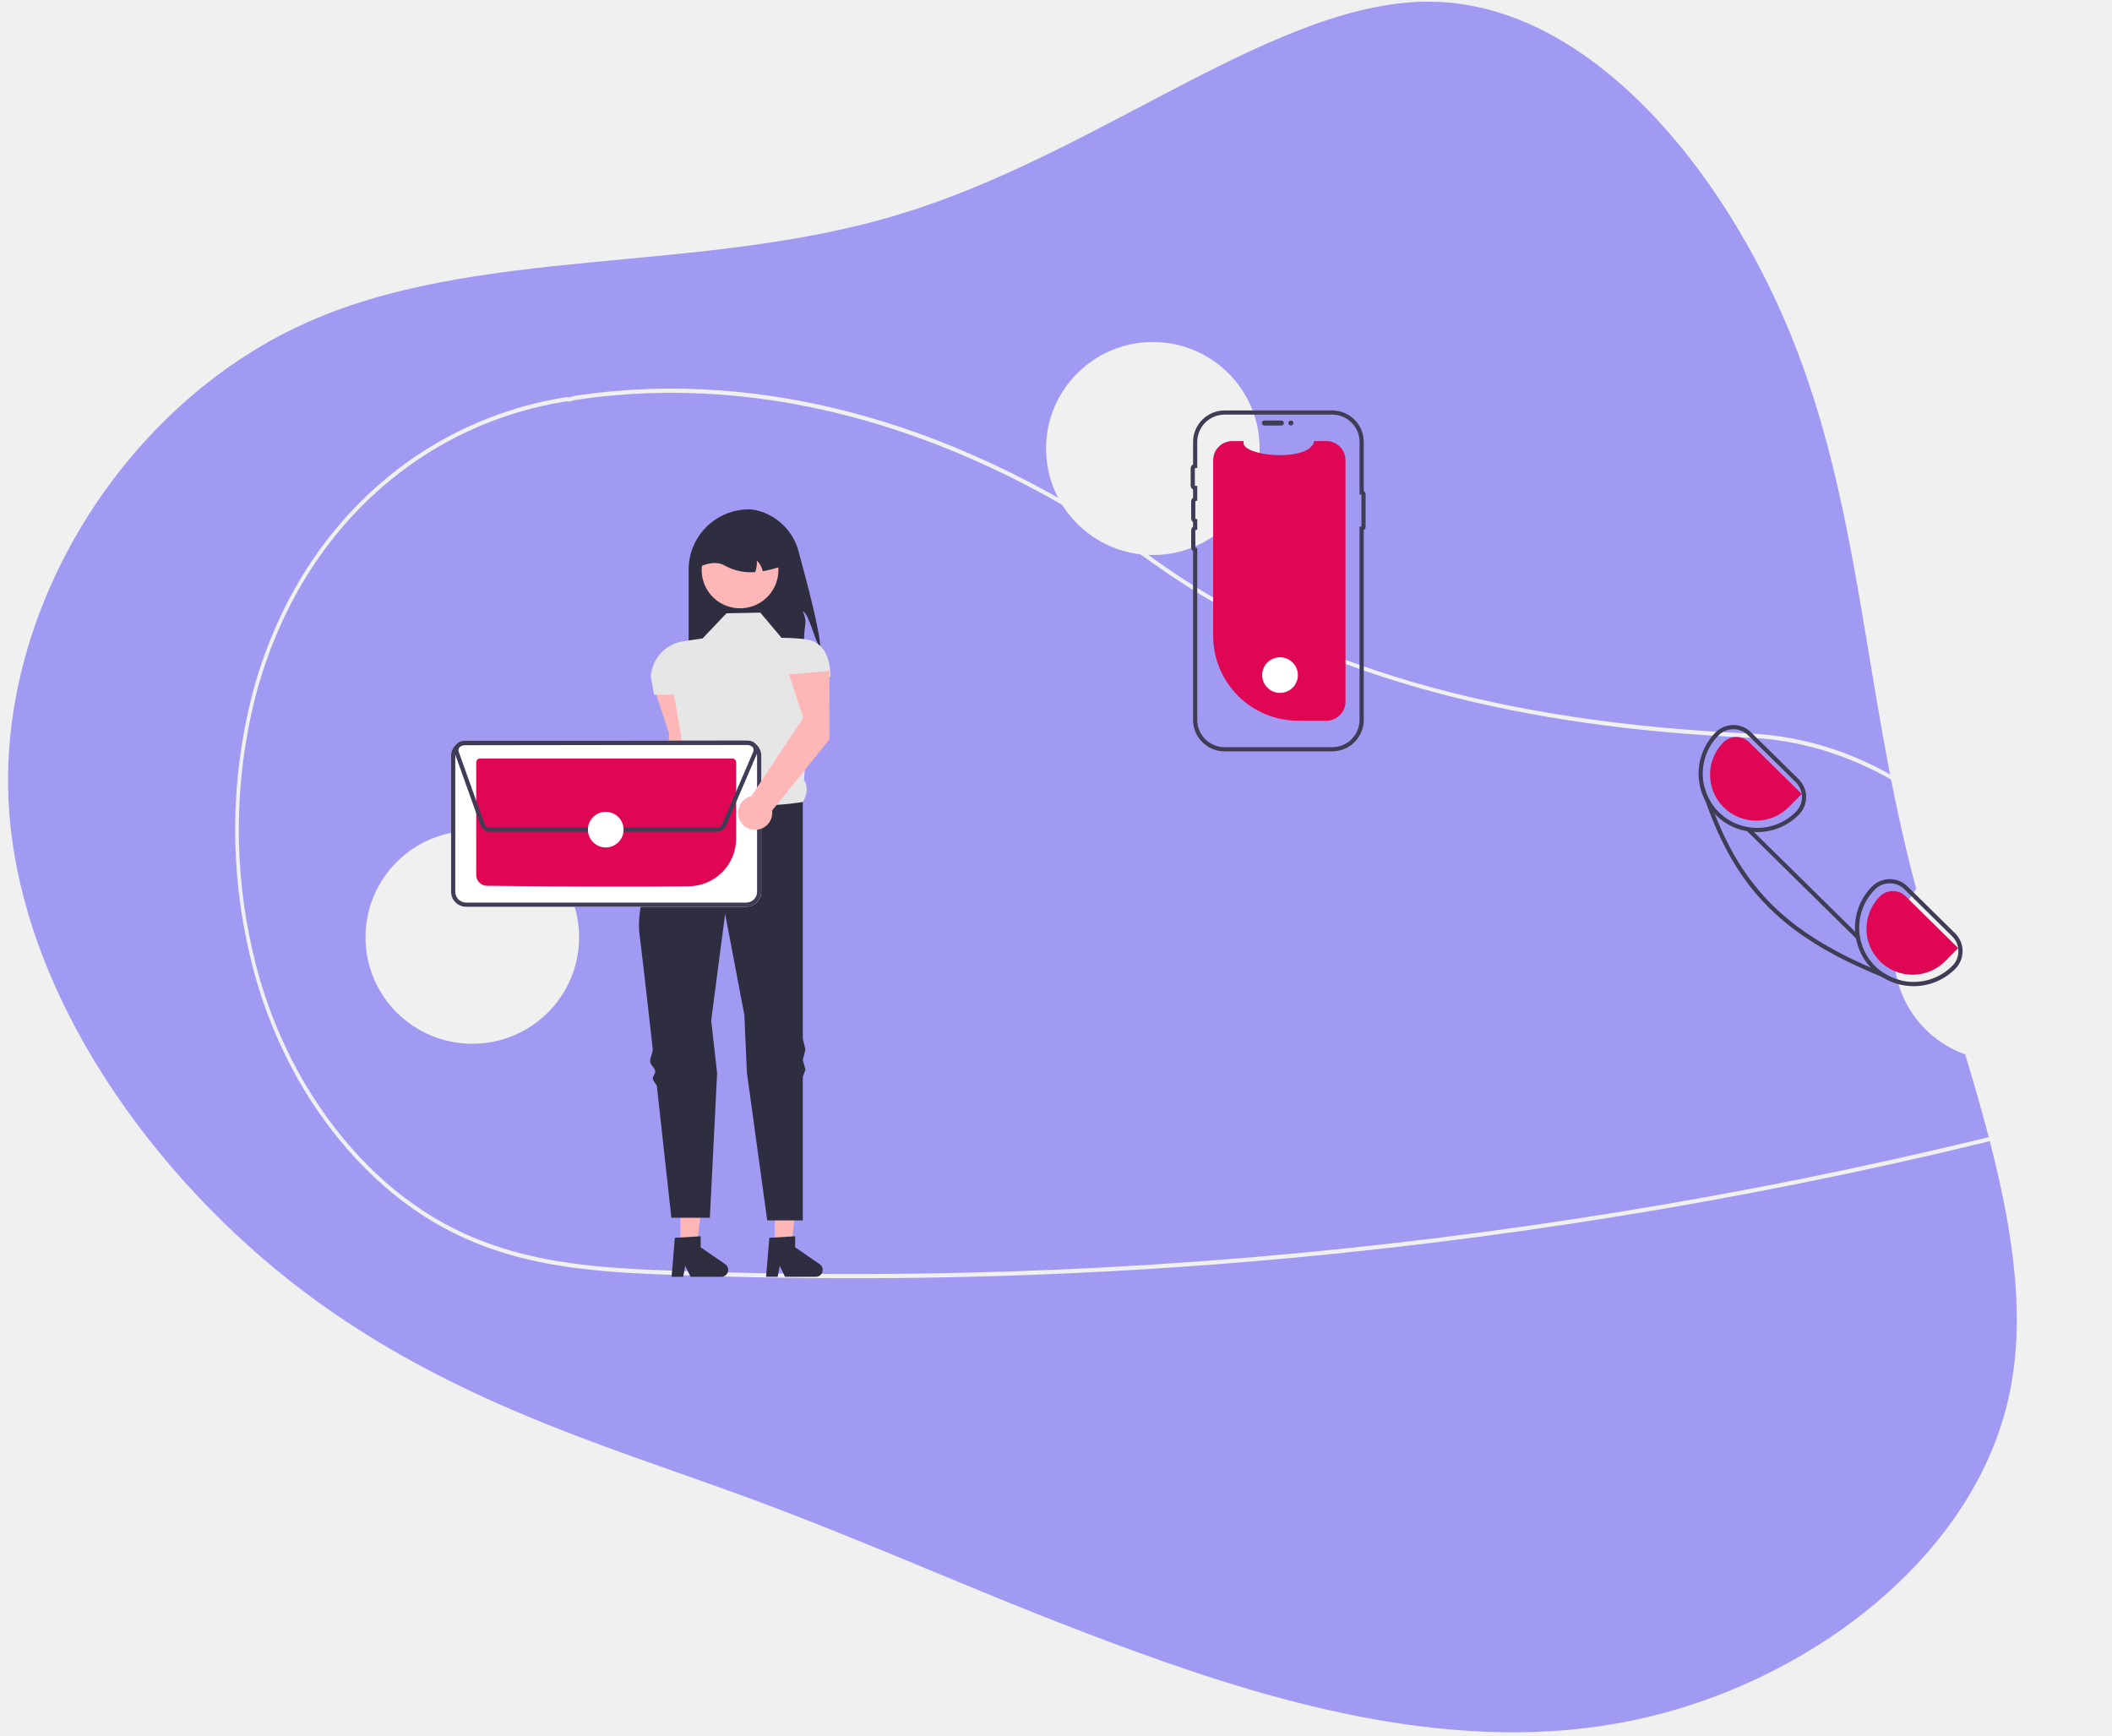
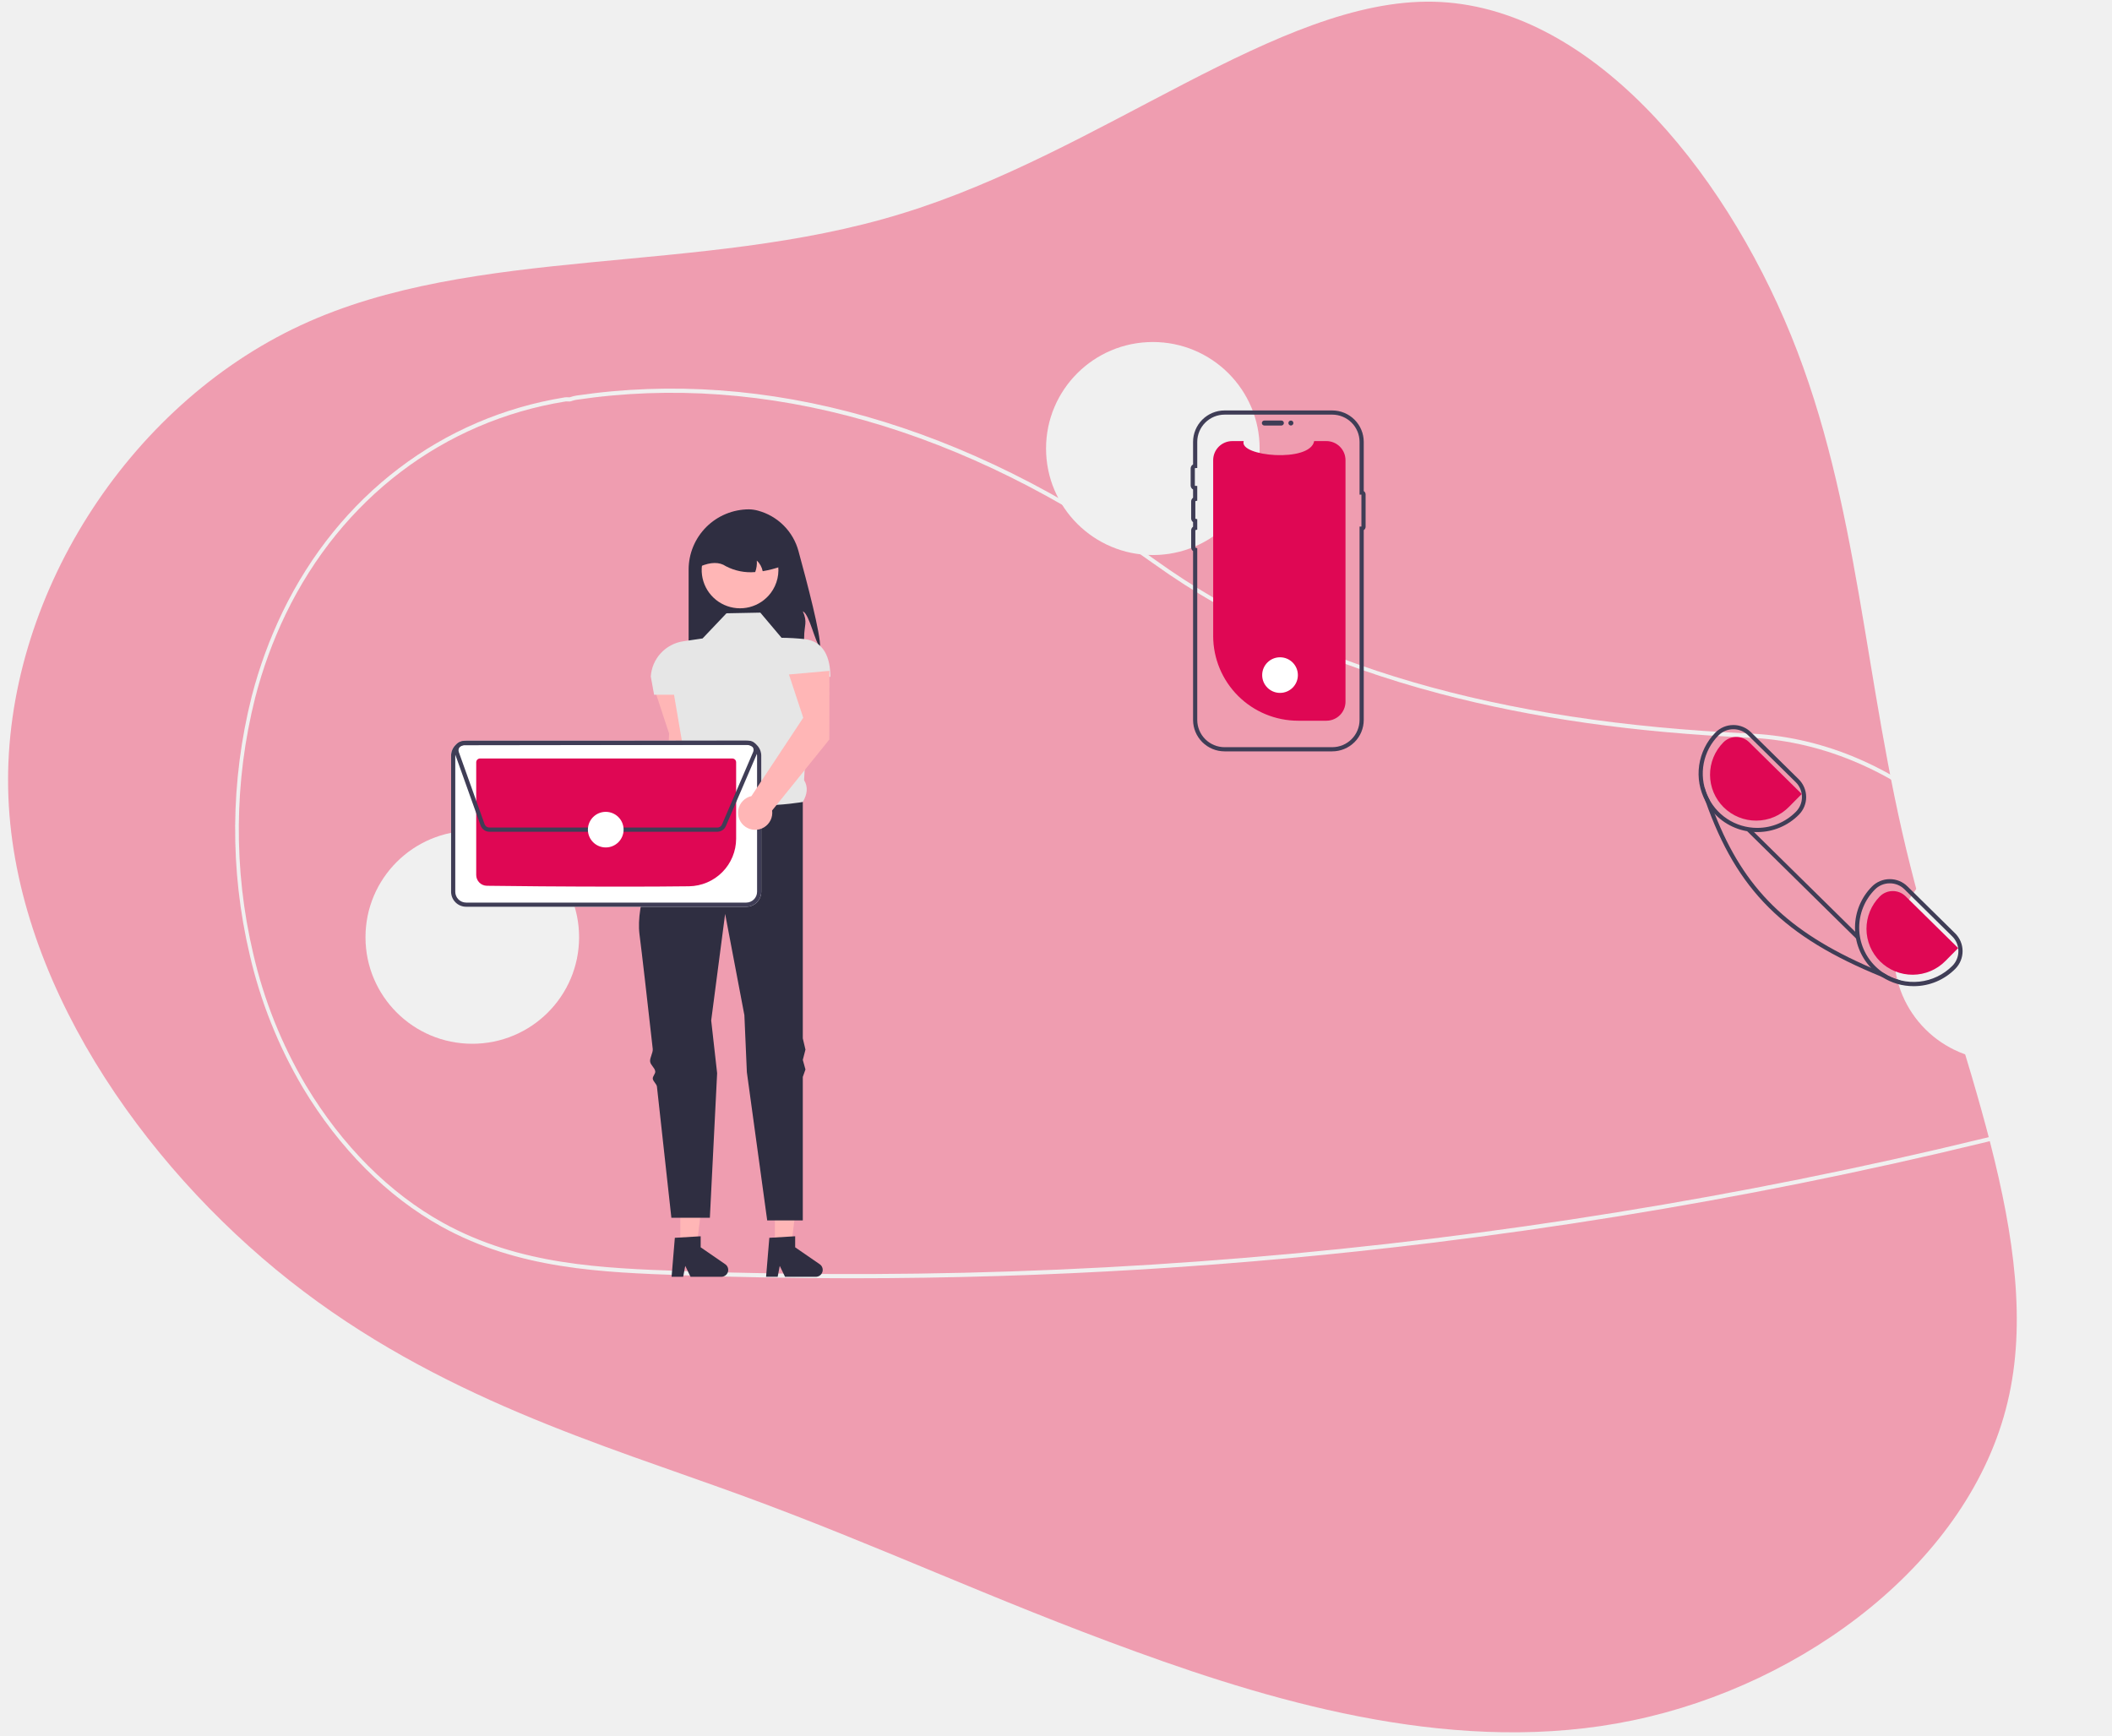
<svg xmlns="http://www.w3.org/2000/svg" width="494" height="406" viewBox="0 0 494 406" fill="none">
  <mask id="mask0_18_130" style="mask-type:alpha" maskUnits="userSpaceOnUse" x="0" y="0" width="494" height="406">
    <rect width="494" height="406" fill="white" />
  </mask>
  <g mask="url(#mask0_18_130)">
-     <path d="M210.741 50.014C257.769 35.71 299.052 -0.387 335.273 0.403C371.494 1.194 402.79 38.862 418.931 78.464C435 118.002 435.906 159.336 446.826 202.552C457.609 245.778 478.478 290.948 469.573 327.979C460.74 365.074 422.271 394.019 381.979 402.398C341.76 410.84 299.717 398.715 265.707 386.346C231.77 374.041 205.59 361.513 173.264 349.71C140.937 337.906 102.327 326.837 67.789 299.583C33.252 272.33 2.78 228.756 1.906 184.462C1.033 140.168 29.614 95.028 70.32 76.097C111.026 57.166 163.72 64.455 210.741 50.014Z" fill="#6D61F5" fill-opacity="0.6" />
+     <path d="M210.741 50.014C257.769 35.71 299.052 -0.387 335.273 0.403C371.494 1.194 402.79 38.862 418.931 78.464C435 118.002 435.906 159.336 446.826 202.552C457.609 245.778 478.478 290.948 469.573 327.979C460.74 365.074 422.271 394.019 381.979 402.398C341.76 410.84 299.717 398.715 265.707 386.346C231.77 374.041 205.59 361.513 173.264 349.71C140.937 337.906 102.327 326.837 67.789 299.583C33.252 272.33 2.78 228.756 1.906 184.462C1.033 140.168 29.614 95.028 70.32 76.097C111.026 57.166 163.72 64.455 210.741 50.014Z" fill="#EE2555" fill-opacity="0.41" />
    <path d="M199.242 299C186.026 299 172.829 298.764 159.652 298.292C140.824 297.617 121.355 296.92 103.259 286.91C90.601 279.908 79.389 268.673 70.838 254.42C65.122 244.76 60.931 234.28 58.412 223.348C53.713 203.444 53.873 182.706 58.879 162.878C60.633 156.079 63.051 149.468 66.099 143.141C79.295 115.884 103.365 97.587 132.136 92.942C132.374 92.911 132.614 92.906 132.853 92.927C132.982 92.934 133.111 92.941 133.243 92.936L133.412 92.882C133.846 92.732 134.292 92.618 134.744 92.541C179.117 85.952 226.025 99.284 270.395 131.093C304.701 155.691 350.167 168.936 409.39 171.587L410.23 171.631C426.717 172.575 442.664 179.355 456.35 191.237C469.858 202.964 480.001 218.611 485.681 236.486C486.379 238.666 487.019 240.934 487.583 243.229C488.109 245.361 488.071 247.592 487.476 249.706C486.88 251.82 485.746 253.744 484.184 255.291V255.295L484.036 255.446C483.681 255.798 483.308 256.136 482.926 256.45L482.477 256.82C478.692 259.929 475.703 262.386 472.125 264.294C469.739 265.557 467.201 266.513 464.573 267.138C450.141 270.647 435.485 273.901 421.012 276.809C392.905 282.461 364.058 287.124 335.271 290.668C290.142 296.218 244.713 299.001 199.242 299ZM132.516 93.892C132.428 93.891 132.339 93.897 132.252 93.91C103.75 98.512 79.908 116.629 66.843 143.616C63.825 149.881 61.431 156.426 59.694 163.157C54.734 182.81 54.576 203.364 59.233 223.09C61.727 233.918 65.878 244.298 71.538 253.866C80.006 267.979 91.103 279.101 103.629 286.029C121.562 295.95 140.94 296.644 159.679 297.315C218.29 299.404 276.974 296.856 335.181 289.696C363.949 286.155 392.777 281.495 420.866 275.846C435.329 272.94 449.974 269.689 464.396 266.181C466.961 265.573 469.438 264.64 471.767 263.407C475.272 261.538 478.233 259.105 481.981 256.025L482.43 255.656C482.759 255.386 483.081 255.096 483.39 254.796L483.478 254.703C486.558 251.607 487.756 247.521 486.765 243.494V243.494C486.206 241.224 485.573 238.98 484.882 236.823C473.279 200.307 443.262 174.501 410.19 172.607L409.354 172.563C382.301 171.352 358.628 167.998 336.985 162.308C311.149 155.517 288.593 145.293 269.944 131.921C225.744 100.234 179.032 86.952 134.853 93.51C134.44 93.581 134.034 93.686 133.639 93.824L133.334 93.909C133.16 93.917 132.987 93.915 132.814 93.903C132.712 93.897 132.613 93.892 132.516 93.892H132.516Z" fill="#F0F0F0" />
    <path d="M191.813 151.353C190.59 150.182 189.338 143.653 187.776 142.99C188.944 145.564 188.096 146.245 188.09 149.07C188.105 150.674 187.917 152.274 187.531 153.831H161.07V133.233C161.07 131.383 161.435 129.55 162.145 127.84C162.856 126.13 163.896 124.577 165.208 123.268C166.52 121.959 168.078 120.921 169.792 120.213C171.507 119.505 173.344 119.14 175.199 119.14C175.908 119.154 176.611 119.257 177.294 119.446C179.568 120.059 181.641 121.257 183.305 122.921C184.968 124.585 186.164 126.655 186.772 128.926C188.789 136.28 191.997 148.521 191.813 151.353Z" fill="#2F2E41" />
    <path d="M162.623 176.691L162.636 160.637L153.174 161.48L156.513 171.606L154.95 197.057C154.193 197.226 153.5 197.612 152.959 198.167C152.417 198.723 152.049 199.423 151.899 200.183C151.749 200.944 151.825 201.731 152.116 202.449C152.407 203.168 152.902 203.786 153.539 204.229C154.176 204.671 154.929 204.92 155.706 204.943C156.482 204.967 157.249 204.764 157.912 204.361C158.575 203.957 159.106 203.37 159.44 202.67C159.775 201.971 159.898 201.19 159.795 200.422L162.623 176.691Z" fill="#FFB6B6" />
    <path d="M181.243 291.417L185.065 291.416L186.884 276.711H181.242L181.243 291.417Z" fill="#FFB6B6" />
    <path d="M179.948 289.536L185.991 289.176V291.759L191.736 295.716C192.02 295.911 192.233 296.192 192.346 296.517C192.458 296.842 192.464 297.195 192.361 297.523C192.258 297.852 192.053 298.139 191.775 298.342C191.498 298.546 191.162 298.656 190.817 298.656H183.623L182.383 296.102L181.899 298.656H179.186L179.948 289.536Z" fill="#2F2E41" />
    <path d="M159.141 291.417L162.963 291.416L164.781 276.711H159.14L159.141 291.417Z" fill="#FFB6B6" />
    <path d="M157.846 289.536L163.889 289.176V291.759L169.634 295.716C169.918 295.911 170.131 296.192 170.244 296.517C170.356 296.842 170.361 297.195 170.259 297.523C170.156 297.852 169.951 298.139 169.673 298.342C169.395 298.546 169.06 298.656 168.715 298.656H161.521L160.281 296.102L159.797 298.656H157.084L157.846 289.536Z" fill="#2F2E41" />
    <path d="M177.839 143.3L169.92 143.455L164.331 149.34L159.849 149.995C157.822 150.292 155.959 151.273 154.57 152.776C153.181 154.278 152.352 156.211 152.22 158.25L152.996 162.503H157.654L160.349 178.284C159.301 180.947 159.23 183.049 161.381 183.875L168.057 196.419L187.776 187.592C188.776 185.877 189.097 184.155 188.075 182.48L189.484 158.322H194.224C194.224 153.804 192.692 149.995 188.19 149.492C186.402 149.299 184.606 149.196 182.808 149.185L177.839 143.3Z" fill="#E6E6E6" />
    <path d="M187.776 187.592C187.776 187.592 168.523 190.999 161.381 183.875C161.381 183.875 160.655 185.103 159.563 187.139C159.249 187.725 158.642 188.121 158.275 188.831C157.942 189.475 157.085 190.268 156.723 190.999C156.431 191.587 156.899 192.356 156.595 192.991C152.937 200.644 148.664 211.438 149.58 218.565C150.171 223.162 151.391 233.857 152.676 245.345C152.777 246.242 151.964 247.395 152.064 248.3C152.16 249.153 153.169 249.758 153.264 250.613C153.327 251.18 152.623 251.759 152.686 252.326C152.755 252.949 153.592 253.558 153.661 254.178C155.421 270.04 157.033 284.849 157.033 284.849H166.039L167.738 251.027L166.349 238.698L169.61 213.764L174.113 237.459L174.692 250.795L179.45 285.468H187.776V251.902L188.397 250.158L187.776 247.922L188.397 245.512L187.776 242.888V187.592Z" fill="#2F2E41" />
    <path d="M180.27 138.719C179.043 140.345 177.298 141.505 175.322 142.009C173.346 142.513 171.257 142.33 169.399 141.492C167.54 140.653 166.024 139.209 165.099 137.396C164.174 135.583 163.895 133.509 164.309 131.517C164.723 129.525 165.805 127.734 167.377 126.437C168.948 125.14 170.916 124.416 172.955 124.383C174.994 124.351 176.984 125.012 178.596 126.258C180.208 127.504 181.347 129.26 181.825 131.238C181.851 131.345 181.872 131.452 181.894 131.563C182.146 132.802 182.132 134.081 181.852 135.315C181.572 136.549 181.032 137.709 180.27 138.719Z" fill="#FFB6B6" />
    <path d="M178.398 133.611C178.208 132.658 177.726 131.787 177.019 131.118C177.089 132.031 176.962 132.949 176.647 133.809C174.286 134.018 171.915 133.549 169.812 132.459C168.228 131.387 166.213 131.48 163.865 132.459C163.865 131.32 164.09 130.192 164.527 129.14C164.963 128.088 165.604 127.132 166.411 126.326C167.219 125.521 168.177 124.882 169.232 124.446C170.287 124.01 171.418 123.786 172.56 123.786H174.113C176.419 123.787 178.63 124.701 180.261 126.327C181.891 127.953 182.807 130.159 182.808 132.459C181.375 132.972 179.899 133.357 178.398 133.611Z" fill="#2F2E41" />
    <path d="M110.469 244.147C124.265 244.147 135.449 232.992 135.449 219.232C135.449 205.471 124.265 194.316 110.469 194.316C96.673 194.316 85.489 205.471 85.489 219.232C85.489 232.992 96.673 244.147 110.469 244.147Z" fill="#F0F0F0" />
    <path d="M269.653 129.83C283.449 129.83 294.632 118.675 294.632 104.915C294.632 91.155 283.449 80 269.653 80C255.857 80 244.673 91.155 244.673 104.915C244.673 118.675 255.857 129.83 269.653 129.83Z" fill="#F0F0F0" />
    <path d="M468.02 248.055C481.816 248.055 493 236.9 493 223.14C493 209.379 481.816 198.225 468.02 198.225C454.225 198.225 443.041 209.379 443.041 223.14C443.041 236.9 454.225 248.055 468.02 248.055Z" fill="#F0F0F0" />
    <path d="M314.714 107.632V164.129C314.714 165.302 314.25 166.429 313.423 167.263C312.595 168.097 311.471 168.572 310.294 168.584C310.278 168.586 310.262 168.586 310.246 168.586H303.653C298.378 168.586 293.319 166.496 289.589 162.776C285.859 159.055 283.764 154.01 283.764 148.748V107.632C283.764 106.45 284.235 105.316 285.073 104.48C285.911 103.645 287.047 103.175 288.233 103.175H290.904C289.666 106.776 306.463 108.292 307.385 103.175H310.246C311.431 103.175 312.567 103.645 313.405 104.481C314.243 105.316 314.714 106.45 314.714 107.632Z" fill="#DF0754" />
    <path d="M295.15 98.951C295.15 98.796 295.212 98.647 295.322 98.538C295.432 98.428 295.581 98.367 295.736 98.367H299.718C299.873 98.367 300.022 98.429 300.131 98.538C300.241 98.648 300.302 98.796 300.302 98.951C300.302 99.105 300.241 99.254 300.131 99.363C300.022 99.472 299.873 99.534 299.718 99.535H295.736C295.581 99.534 295.432 99.473 295.322 99.363C295.212 99.254 295.15 99.105 295.15 98.951Z" fill="#3F3D56" />
    <path d="M311.614 175.752H286.43C284.476 175.75 282.603 174.975 281.222 173.597C279.84 172.219 279.063 170.351 279.061 168.402V128.908C278.922 128.809 278.81 128.679 278.732 128.528C278.654 128.377 278.614 128.209 278.614 128.039V124.067C278.614 123.898 278.654 123.73 278.732 123.579C278.81 123.428 278.922 123.298 279.061 123.199V122.133C278.922 122.034 278.81 121.903 278.732 121.752C278.654 121.601 278.614 121.434 278.614 121.264V117.292C278.614 117.122 278.654 116.954 278.732 116.803C278.81 116.652 278.922 116.522 279.061 116.423V114.496C278.89 114.405 278.747 114.269 278.648 114.103C278.549 113.937 278.497 113.747 278.497 113.553V109.582C278.497 109.388 278.549 109.198 278.648 109.032C278.747 108.866 278.89 108.73 279.061 108.639V103.359C279.063 101.41 279.84 99.542 281.222 98.164C282.603 96.786 284.476 96.011 286.43 96.009H311.614C313.567 96.011 315.441 96.786 316.822 98.164C318.204 99.542 318.981 101.41 318.983 103.359V114.867C319.116 114.95 319.225 115.065 319.301 115.202C319.377 115.338 319.417 115.492 319.417 115.648V123.222C319.417 123.378 319.377 123.531 319.301 123.668C319.225 123.804 319.116 123.92 318.983 124.002V168.402C318.981 170.351 318.204 172.219 316.822 173.597C315.441 174.975 313.567 175.75 311.614 175.752ZM286.43 96.986C284.736 96.988 283.112 97.66 281.914 98.855C280.716 100.049 280.042 101.669 280.04 103.359V109.47L279.569 109.488C279.545 109.489 279.521 109.499 279.504 109.516C279.487 109.534 279.477 109.557 279.477 109.582V113.553C279.477 113.578 279.487 113.601 279.504 113.619C279.521 113.636 279.545 113.646 279.569 113.647L280.04 113.665V117.109L279.668 117.2C279.647 117.205 279.629 117.217 279.615 117.234C279.602 117.25 279.594 117.27 279.594 117.292V121.264C279.594 121.285 279.602 121.305 279.615 121.322C279.629 121.338 279.647 121.35 279.668 121.355L280.04 121.447V123.885L279.668 123.976C279.647 123.981 279.629 123.993 279.615 124.009C279.602 124.026 279.594 124.046 279.594 124.067V128.039C279.594 128.061 279.602 128.081 279.615 128.097C279.628 128.114 279.647 128.126 279.668 128.131L280.04 128.222V168.402C280.042 170.092 280.716 171.712 281.914 172.906C283.112 174.101 284.736 174.773 286.43 174.775H311.614C313.308 174.773 314.932 174.101 316.13 172.906C317.328 171.712 318.002 170.092 318.003 168.402V123.166H318.437V115.704H318.003V103.359C318.002 101.669 317.328 100.049 316.13 98.855C314.932 97.66 313.308 96.988 311.614 96.986L286.43 96.986Z" fill="#3F3D56" />
    <path d="M301.943 99.535C302.267 99.535 302.529 99.273 302.529 98.951C302.529 98.628 302.267 98.367 301.943 98.367C301.62 98.367 301.358 98.628 301.358 98.951C301.358 99.273 301.62 99.535 301.943 99.535Z" fill="#3F3D56" />
    <path d="M174.55 212.1H109.021C108.091 212.098 107.199 211.728 106.541 211.072C105.883 210.416 105.512 209.526 105.509 208.598V176.751C105.512 175.823 105.882 174.934 106.54 174.277C107.198 173.621 108.09 173.251 109.021 173.249H174.549C175.48 173.251 176.371 173.621 177.03 174.277C177.688 174.933 178.058 175.823 178.061 176.751V208.598C178.059 209.526 177.688 210.415 177.03 211.072C176.372 211.728 175.48 212.098 174.55 212.1Z" fill="white" />
    <path d="M174.55 212.1H109.021C108.091 212.098 107.199 211.728 106.541 211.072C105.883 210.416 105.512 209.526 105.509 208.598V176.751C105.512 175.823 105.882 174.934 106.54 174.277C107.198 173.621 108.09 173.251 109.021 173.249H174.549C175.48 173.251 176.371 173.621 177.03 174.277C177.688 174.933 178.058 175.823 178.061 176.751V208.598C178.059 209.526 177.688 210.415 177.03 211.072C176.372 211.728 175.48 212.098 174.55 212.1ZM109.021 174.226C108.35 174.228 107.707 174.494 107.233 174.968C106.758 175.441 106.491 176.082 106.489 176.752V208.598C106.491 209.267 106.758 209.908 107.233 210.382C107.707 210.855 108.351 211.122 109.022 211.123H174.549C175.22 211.122 175.863 210.855 176.337 210.381C176.812 209.908 177.079 209.267 177.081 208.597V176.751C177.079 176.082 176.812 175.441 176.337 174.967C175.863 174.494 175.22 174.227 174.549 174.226L109.021 174.226Z" fill="#3F3D56" />
    <path d="M145.297 207.394C132.374 207.394 118.898 207.271 113.87 207.191C113.208 207.177 112.578 206.906 112.114 206.436C111.651 205.965 111.389 205.332 111.387 204.672V178.31C111.387 178.074 111.481 177.847 111.649 177.68C111.816 177.513 112.043 177.418 112.28 177.417H171.288C171.525 177.418 171.752 177.512 171.92 177.678C172.088 177.845 172.182 178.072 172.183 178.308V196.194C172.172 199.114 171.014 201.913 168.958 203.991C166.902 206.069 164.111 207.26 161.184 207.309C156.498 207.37 150.949 207.394 145.297 207.394Z" fill="#DF0754" />
    <path d="M167.786 194.551H114.467C114.02 194.55 113.585 194.411 113.22 194.155C112.855 193.898 112.578 193.536 112.427 193.117L106.392 176.23C106.276 175.904 106.24 175.555 106.287 175.213C106.333 174.87 106.462 174.544 106.662 174.261C106.861 173.979 107.126 173.748 107.433 173.588C107.741 173.429 108.082 173.345 108.429 173.344L175.076 173.252C175.393 173.251 175.706 173.32 175.993 173.454C176.281 173.587 176.535 173.782 176.739 174.024C176.942 174.266 177.09 174.55 177.172 174.855C177.254 175.16 177.267 175.48 177.212 175.791L177.263 175.813L177.072 176.258L177.07 176.263L169.774 193.242C169.608 193.63 169.331 193.962 168.977 194.194C168.624 194.427 168.209 194.551 167.786 194.551ZM175.08 174.229L108.431 174.321C108.241 174.322 108.054 174.367 107.885 174.455C107.717 174.542 107.572 174.669 107.463 174.824C107.353 174.978 107.283 175.157 107.257 175.345C107.231 175.532 107.251 175.723 107.315 175.902L113.35 192.788C113.433 193.018 113.584 193.216 113.784 193.357C113.984 193.497 114.223 193.573 114.467 193.574H167.786C168.018 193.574 168.244 193.506 168.438 193.379C168.631 193.251 168.783 193.07 168.874 192.857L176.17 175.878L176.528 176.031L176.17 175.878C176.247 175.698 176.278 175.501 176.261 175.306C176.243 175.111 176.178 174.924 176.07 174.76C175.962 174.597 175.815 174.463 175.642 174.37C175.469 174.277 175.276 174.229 175.08 174.229Z" fill="#3F3D56" />
    <path d="M141.686 198.227C143.991 198.227 145.861 196.362 145.861 194.062C145.861 191.763 143.991 189.898 141.686 189.898C139.38 189.898 137.511 191.763 137.511 194.062C137.511 196.362 139.38 198.227 141.686 198.227Z" fill="white" />
    <path d="M299.4 162.075C301.706 162.075 303.575 160.211 303.575 157.911C303.575 155.611 301.706 153.747 299.4 153.747C297.094 153.747 295.225 155.611 295.225 157.911C295.225 160.211 297.094 162.075 299.4 162.075Z" fill="white" />
    <path d="M457.308 218.313L446.156 207.331C445.613 206.792 444.969 206.365 444.26 206.075C443.552 205.785 442.793 205.638 442.027 205.641H441.988C441.216 205.643 440.452 205.798 439.741 206.096C439.03 206.395 438.385 206.831 437.844 207.38C435.35 209.897 433.932 213.28 433.887 216.819C433.842 220.357 435.175 223.775 437.604 226.354C437.722 226.481 437.844 226.604 437.966 226.726C438.645 227.398 439.394 227.996 440.2 228.509C442.405 229.93 444.976 230.682 447.601 230.673H447.684C449.486 230.667 451.268 230.305 452.929 229.607C454.589 228.909 456.094 227.89 457.357 226.608C458.452 225.501 459.061 224.006 459.052 222.451C459.043 220.896 458.416 219.408 457.308 218.313ZM456.662 225.92C454.591 228 451.865 229.305 448.942 229.615C446.019 229.925 443.079 229.22 440.616 227.62C439.912 227.155 439.254 226.623 438.652 226.032C436.249 223.665 434.887 220.442 434.866 217.074C434.845 213.705 436.166 210.466 438.54 208.069C438.991 207.61 439.529 207.246 440.122 206.997C440.716 206.748 441.353 206.619 441.997 206.618H442.027C442.665 206.616 443.296 206.739 443.886 206.98C444.476 207.221 445.013 207.576 445.465 208.025L456.618 219.012C457.541 219.923 458.064 221.161 458.073 222.457C458.081 223.752 457.574 224.997 456.662 225.92Z" fill="#3F3D56" />
    <path d="M420.716 182.269L409.563 171.282C408.465 170.196 406.981 169.588 405.434 169.592H405.4C404.627 169.595 403.863 169.751 403.151 170.05C402.439 170.349 401.793 170.786 401.251 171.336C399.19 173.424 397.853 176.116 397.437 179.017C397.021 181.919 397.548 184.876 398.939 187.457L398.944 187.462C399.519 188.518 400.232 189.492 401.065 190.359C401.158 190.467 401.266 190.574 401.374 190.682C403.935 193.217 407.399 194.637 411.008 194.629H411.096C412.898 194.622 414.681 194.258 416.341 193.56C418.001 192.861 419.507 191.841 420.77 190.56C421.312 190.012 421.741 189.363 422.032 188.65C422.322 187.936 422.469 187.173 422.464 186.403C422.459 185.633 422.302 184.872 422.002 184.163C421.702 183.453 421.265 182.81 420.716 182.269V182.269ZM420.069 189.876C418.897 191.065 417.5 192.011 415.959 192.66C414.418 193.308 412.764 193.645 411.091 193.652H411.008C408.497 193.651 406.041 192.909 403.951 191.52C401.861 190.131 400.23 188.157 399.262 185.845C398.294 183.534 398.033 180.988 398.511 178.529C398.99 176.07 400.187 173.807 401.952 172.025C402.865 171.104 404.107 170.582 405.405 170.574C406.704 170.566 407.953 171.072 408.877 171.981L420.03 182.963C420.953 183.875 421.475 185.115 421.482 186.411C421.49 187.707 420.982 188.953 420.069 189.876L420.069 189.876Z" fill="#3F3D56" />
    <path d="M458.021 221.766L445.726 209.653C444.92 208.861 443.831 208.42 442.699 208.427C441.567 208.434 440.484 208.888 439.688 209.691C438.692 210.695 437.904 211.884 437.369 213.192C436.834 214.5 436.563 215.9 436.571 217.313C436.579 218.725 436.866 220.122 437.415 221.424C437.965 222.725 438.767 223.906 439.774 224.899C440.782 225.891 441.975 226.676 443.287 227.208C444.599 227.74 446.003 228.009 447.419 227.999C448.835 227.99 450.235 227.702 451.54 227.152C452.844 226.602 454.027 225.802 455.021 224.796L458.021 221.766Z" fill="#DF0754" />
    <path d="M421.431 185.72L409.135 173.608C408.329 172.815 407.241 172.374 406.109 172.381C404.977 172.388 403.894 172.843 403.097 173.645C402.101 174.649 401.313 175.839 400.778 177.146C400.244 178.454 399.972 179.854 399.98 181.267C399.988 182.679 400.275 184.076 400.825 185.378C401.375 186.679 402.176 187.86 403.184 188.853C404.191 189.845 405.385 190.63 406.697 191.162C408.008 191.694 409.412 191.963 410.829 191.953C412.245 191.944 413.645 191.656 414.949 191.106C416.254 190.557 417.437 189.756 418.431 188.75L421.431 185.72Z" fill="#DF0754" />
    <path d="M444.51 229.31L444.216 230.082C442.835 229.559 441.496 229.035 440.2 228.509C417.238 219.163 406.277 208.225 398.944 187.462L398.939 187.457C398.592 186.48 398.254 185.481 397.926 184.458L398.699 184.209C398.958 185.192 399.337 186.141 399.826 187.032C400.228 188.171 400.641 189.28 401.065 190.359C407.957 207.883 418.12 217.898 437.604 226.354C438.584 226.779 439.588 227.201 440.616 227.62C441.811 228.396 443.127 228.967 444.51 229.31Z" fill="#3F3D56" />
    <path d="M409.359 193.74L408.67 194.435L434.109 219.496L434.798 218.8L409.359 193.74Z" fill="#3F3D56" />
    <path d="M193.987 172.975L194 156.92L184.538 157.763L187.878 167.889L175.756 186.216C174.999 186.386 174.306 186.771 173.765 187.327C173.223 187.882 172.855 188.582 172.705 189.343C172.555 190.103 172.631 190.89 172.922 191.608C173.213 192.327 173.708 192.945 174.345 193.388C174.983 193.831 175.735 194.079 176.512 194.102C177.288 194.126 178.055 193.924 178.718 193.52C179.381 193.116 179.912 192.529 180.246 191.83C180.581 191.13 180.704 190.349 180.601 189.581L193.987 172.975Z" fill="#FFB6B6" />
  </g>
</svg>
